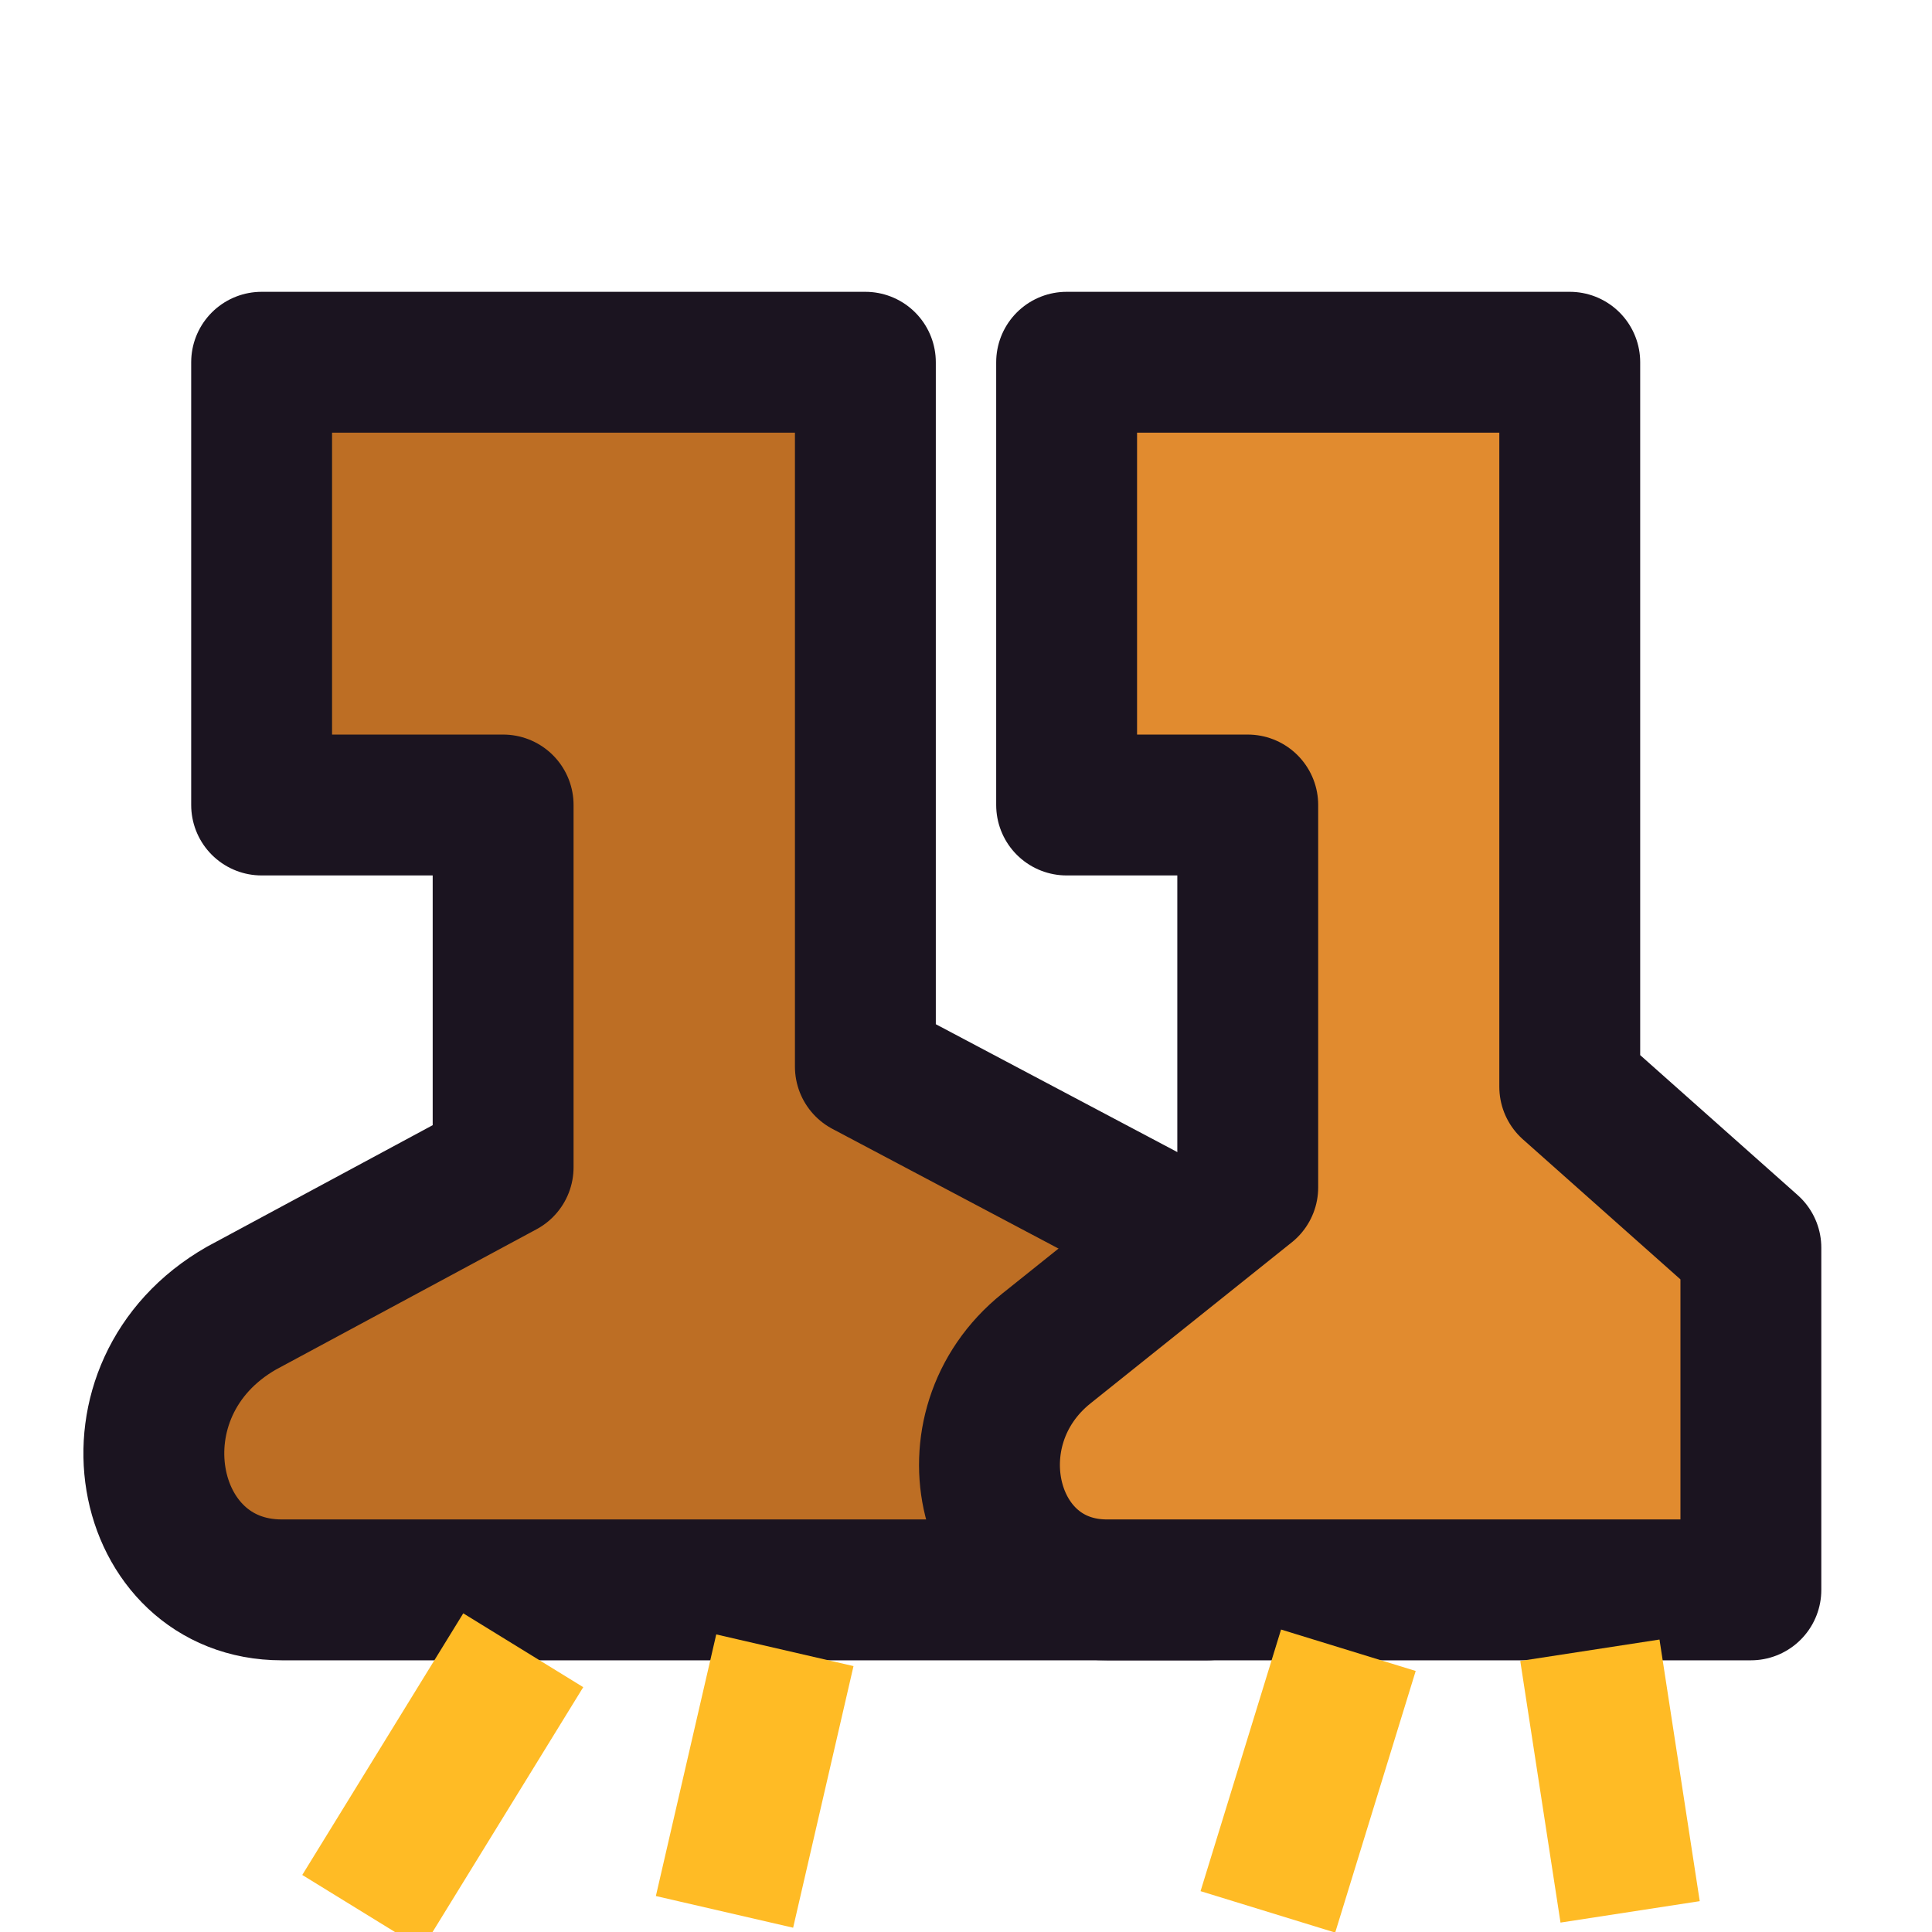
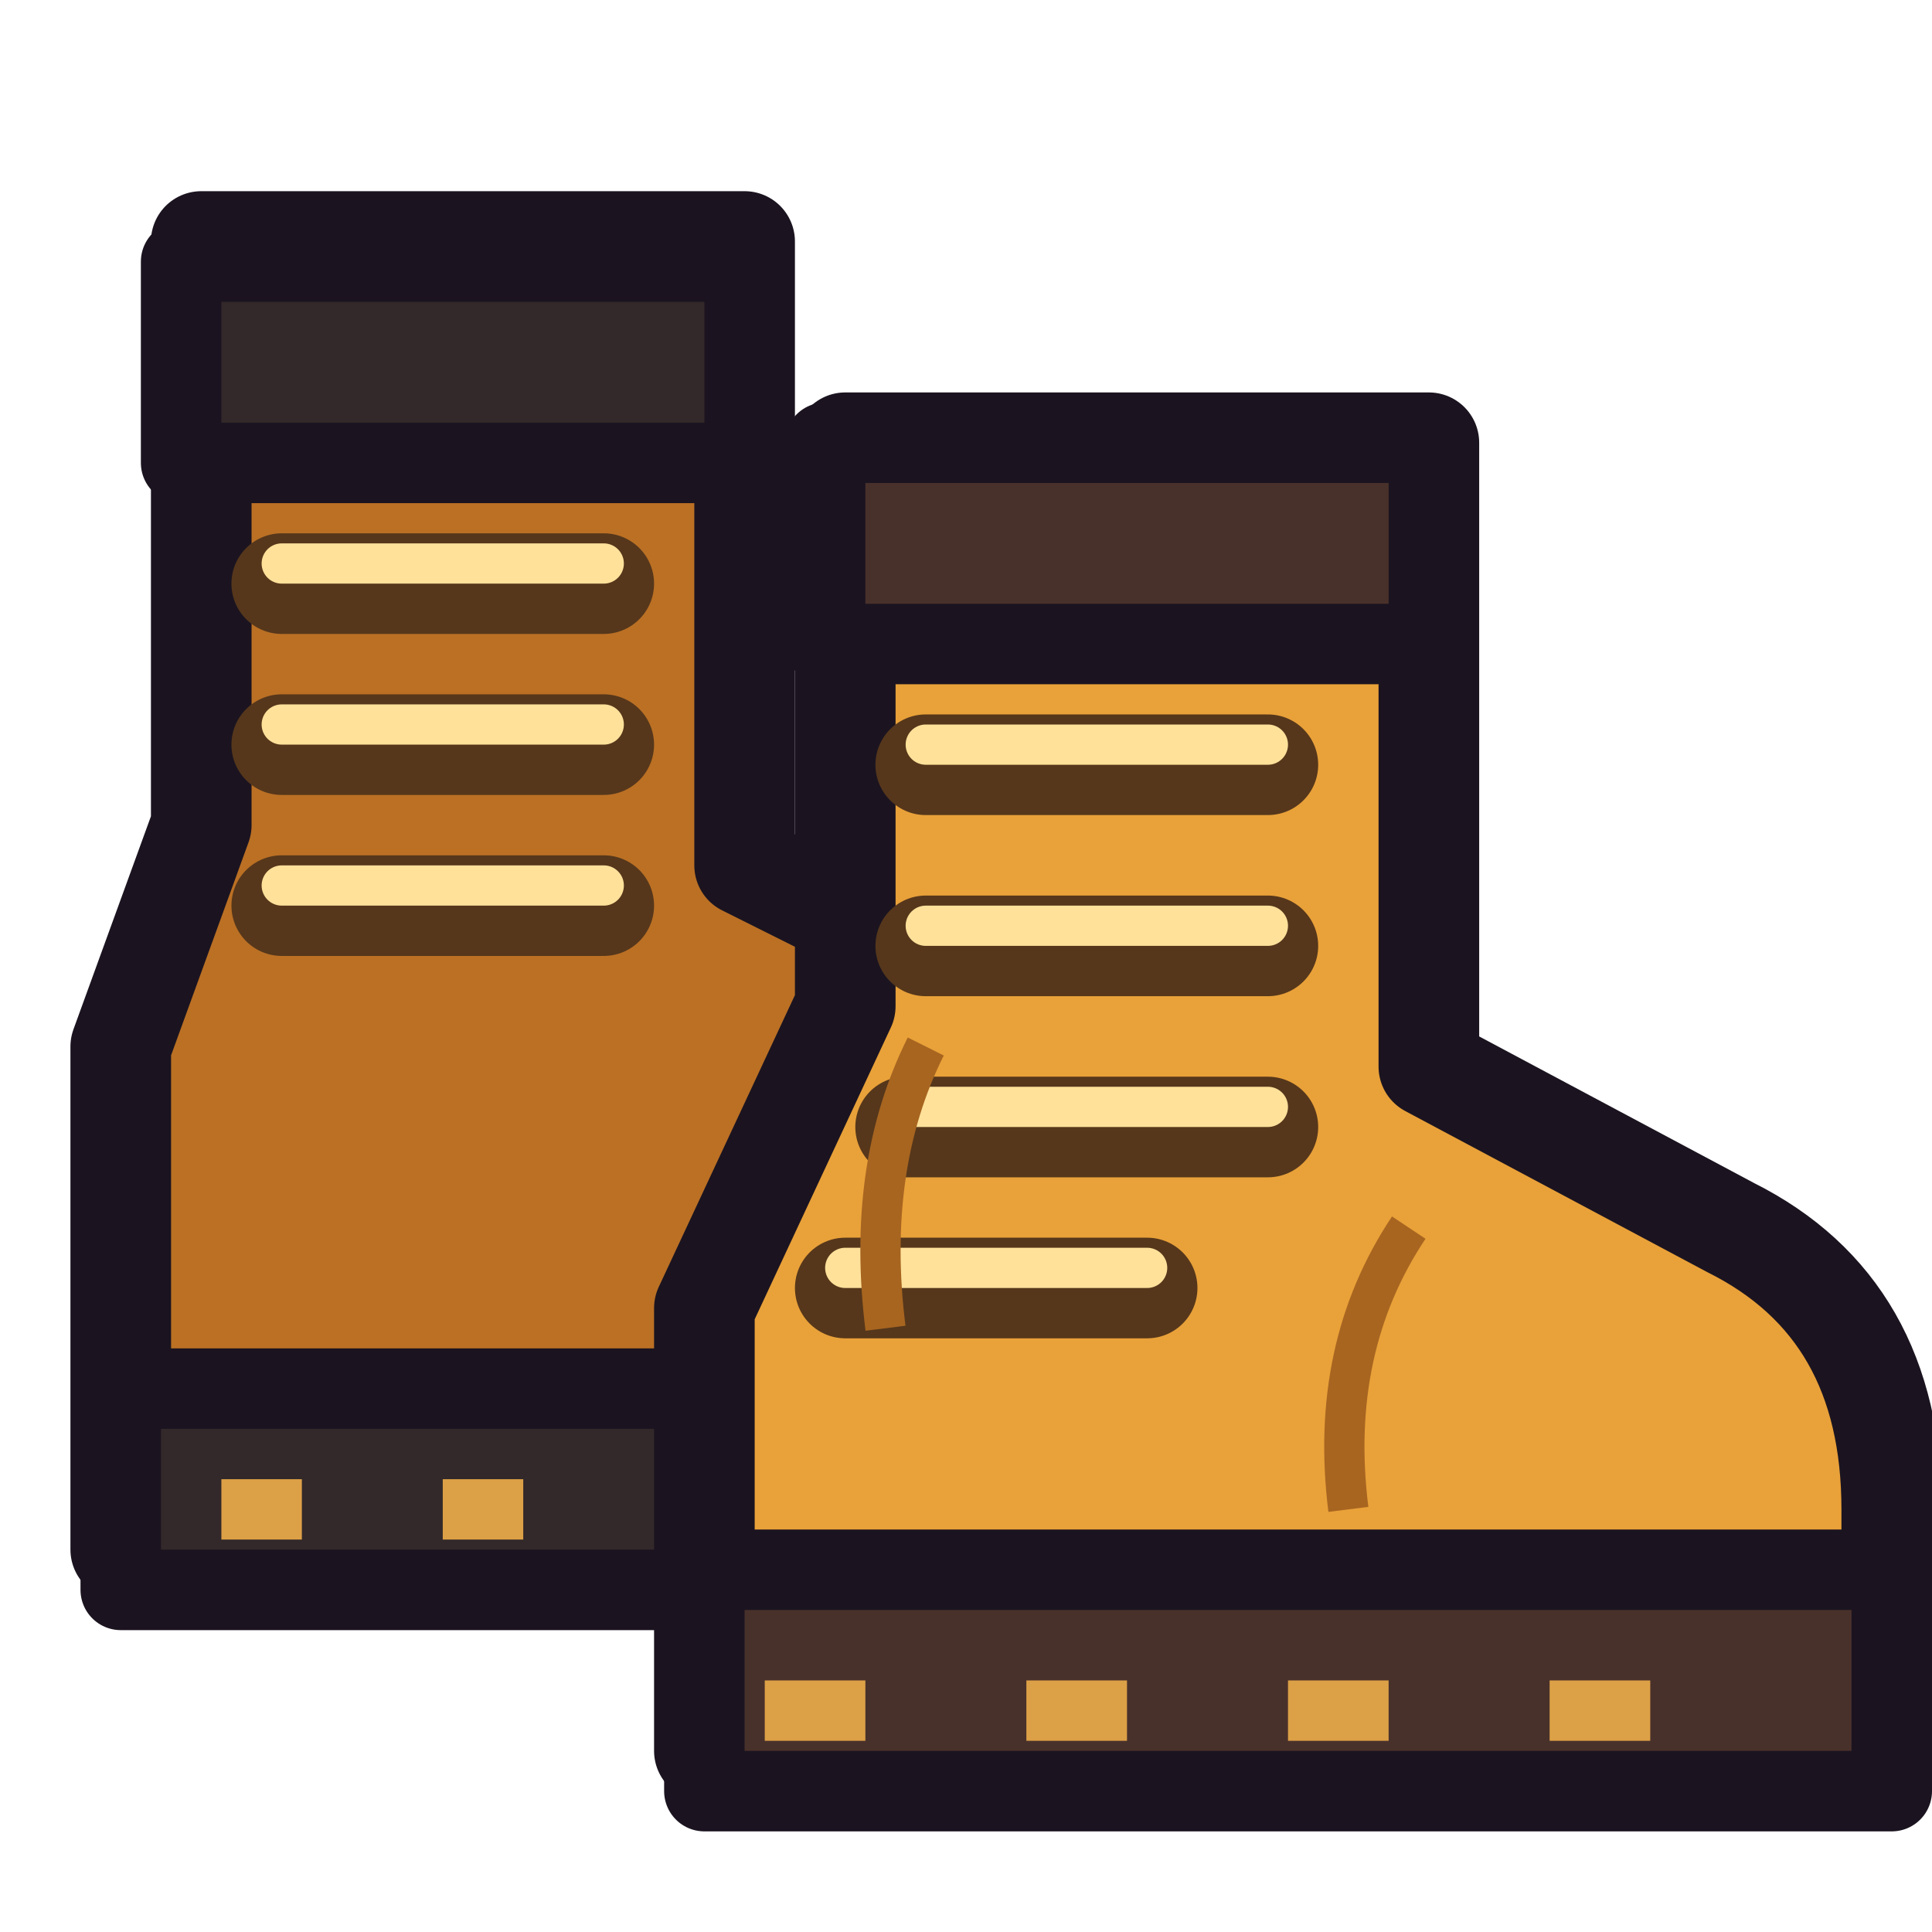
<svg xmlns="http://www.w3.org/2000/svg" width="96" height="96" viewBox="0 0 96 96">
-   <path d="M13 18h30v35l17 9v17H14c-7 0-9-10-2-14l13-7V40H13z" fill="#bd6e24" stroke="#1b1420" stroke-width="7" stroke-linejoin="round" />
-   <path d="M53 18h25v36l9 8v17H55c-6 0-8-8-3-12l10-8V40h-9z" fill="#e18b2f" stroke="#1b1420" stroke-width="7" stroke-linejoin="round" />
-   <path d="M26 82l-8 13M39 82l-3 13M67 82l-4 13M79 82l2 13" stroke="#ffbb25" stroke-width="7" />
+   <path d="M10 12h27v31l16 8q10 5 10 16v10H6V52l4-11z" fill="#bb7024" stroke="#1b1420" stroke-width="5" stroke-linejoin="round" />
+   <path d="M9 13h28v10H9zM6 69h57v10H6z" fill="#33292a" stroke="#1b1420" stroke-width="4" stroke-linejoin="round" />
+   <path d="M42 22h29v31l15 8q8 4 8 14v12H35V65l7-15z" fill="#e9a139" stroke="#1b1420" stroke-width="5" stroke-linejoin="round" />
+   <path d="M41 22h30v10H41zM35 78h59v11H35z" fill="#49312b" stroke="#1b1420" stroke-width="4" stroke-linejoin="round" />
+   <path d="M14 29h16M14 37h16M14 45h16M46 38h17M46 47h17M45 56h18M42 64h15" stroke="#56371b" stroke-width="5" stroke-linecap="round" />
+   <path d="M14 28h16M14 36h16M14 44h16M46 37h17M46 46h17M45 55h18M42 63h15" stroke="#ffe19a" stroke-width="2" stroke-linecap="round" />
+   <path d="M70 61q-4 6-3 14M46 52q-3 6-2 14" fill="none" stroke="#a76520" stroke-width="2" />
+   <path d="M11 75h4m7 0h4m12 10h5m8 0h5m8 0h5m8 0h5" stroke="#dca046" stroke-width="3" />
</svg>
